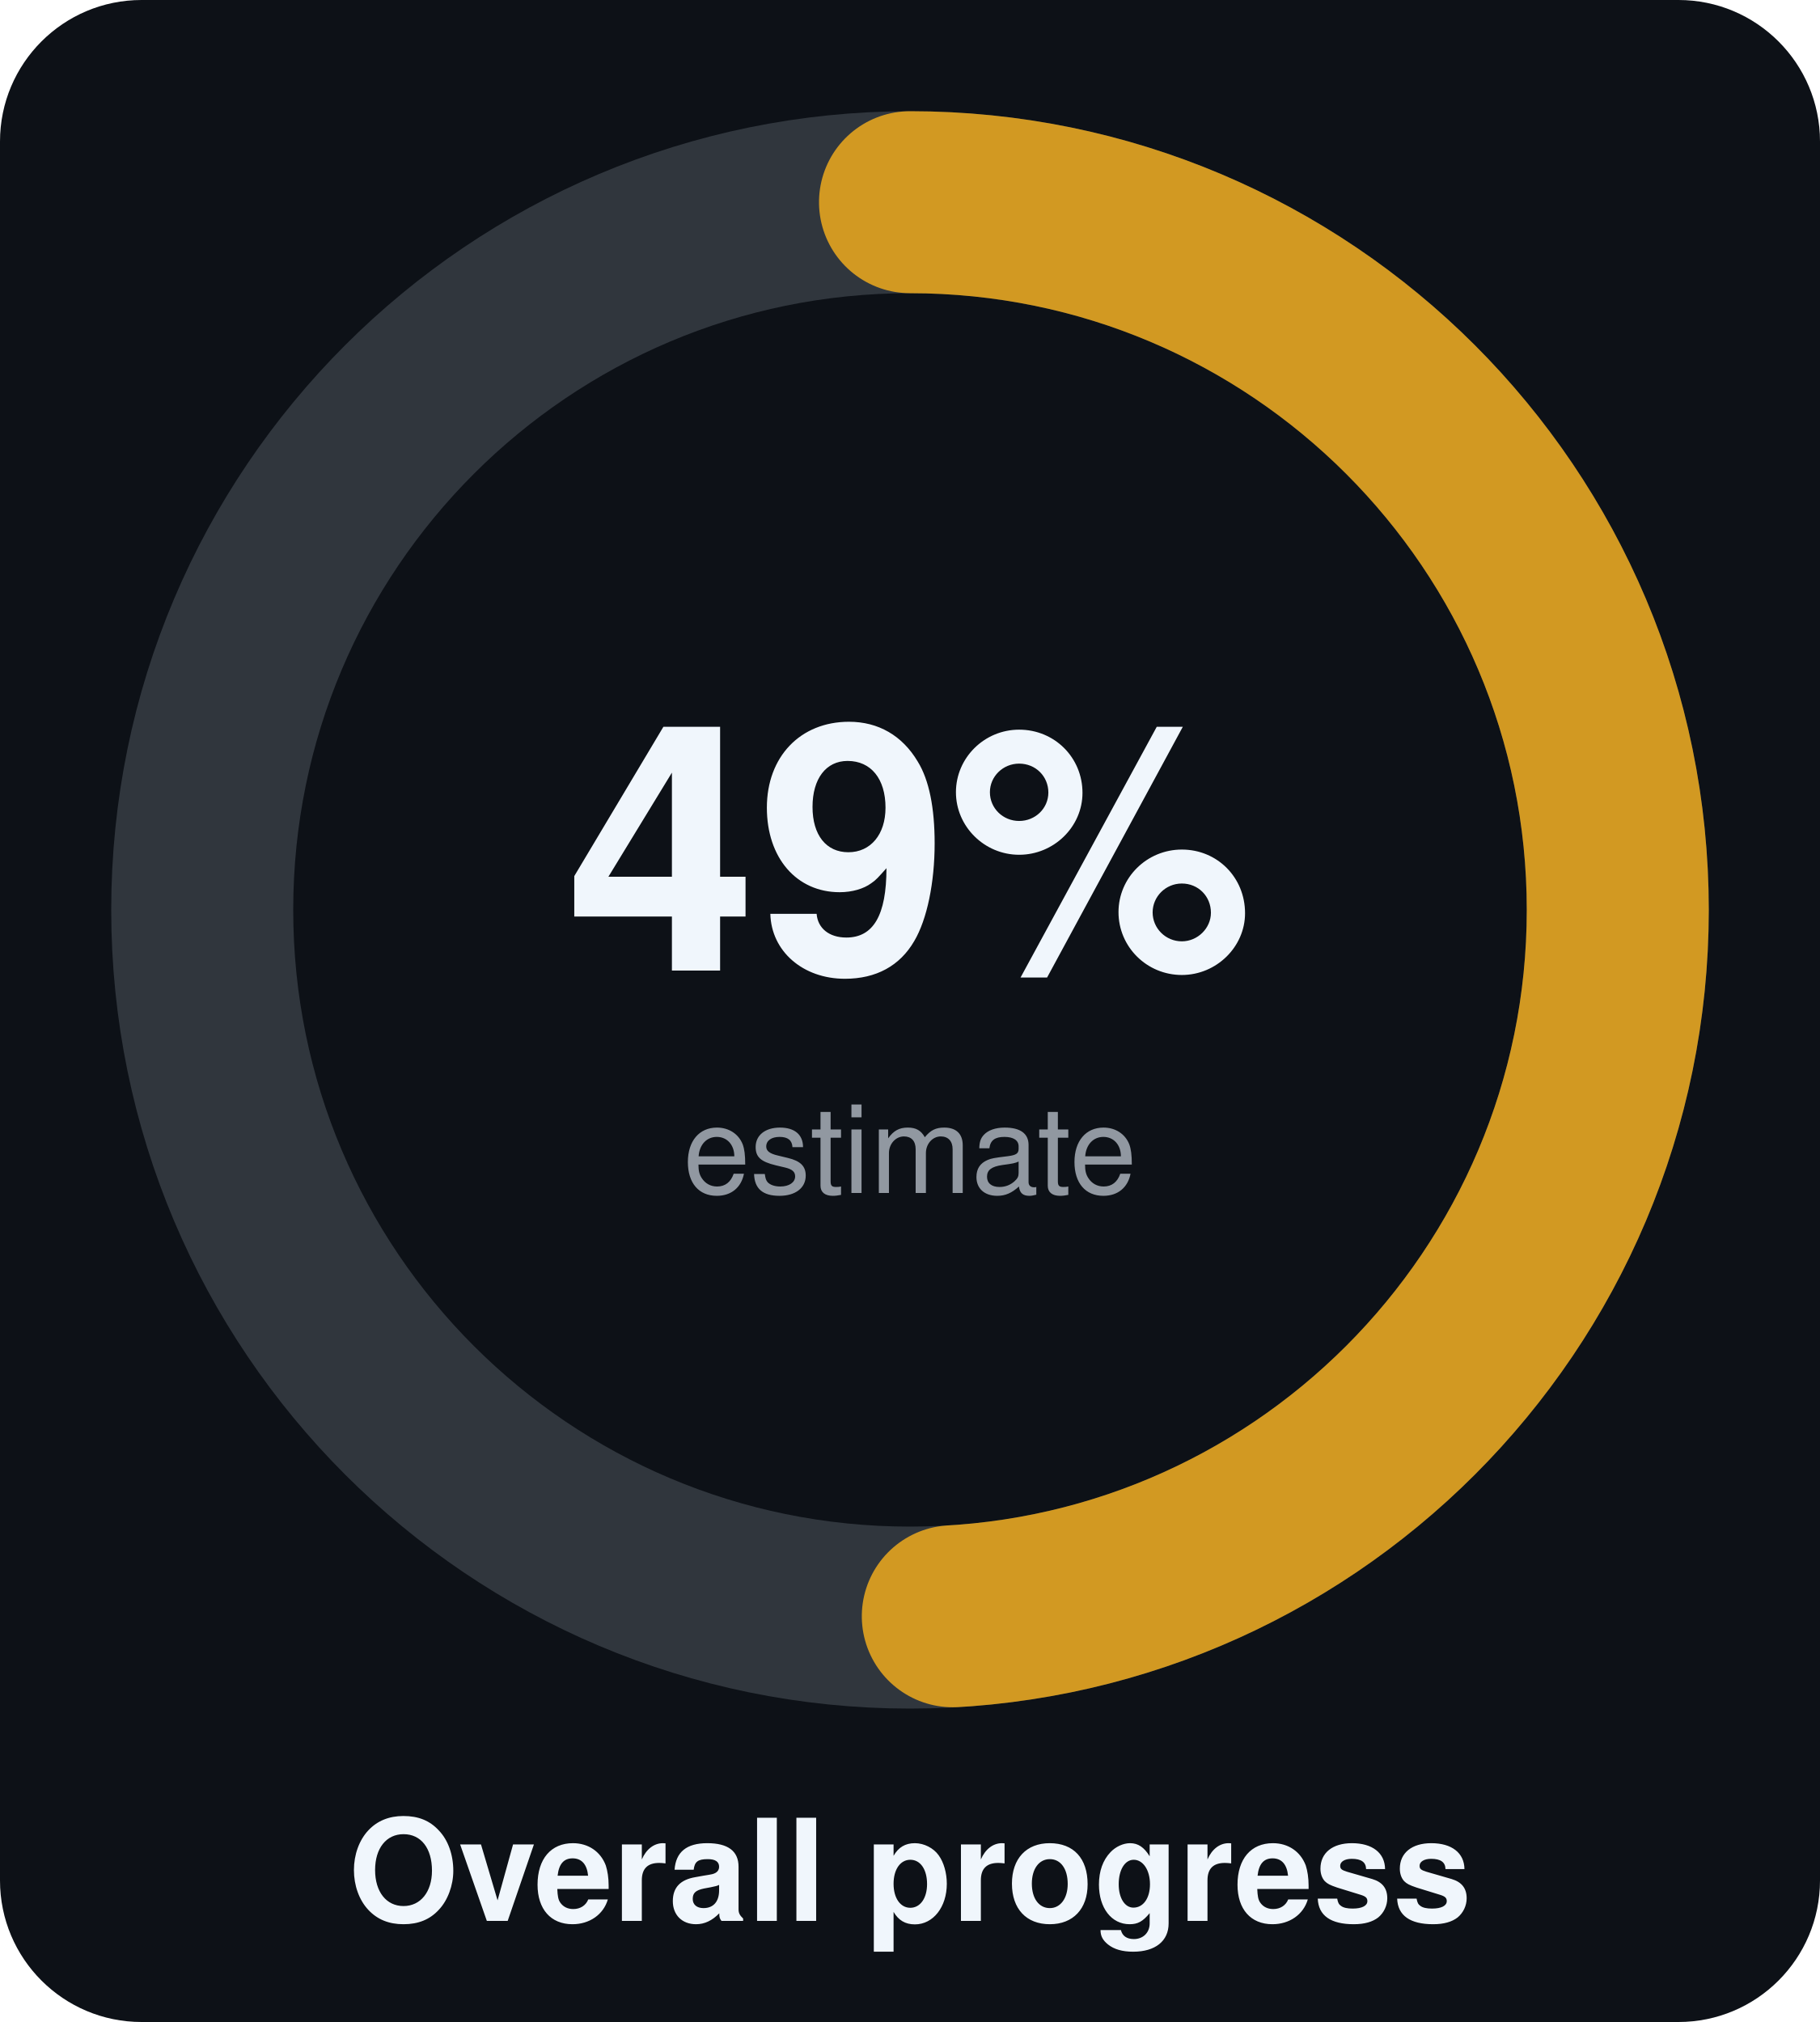
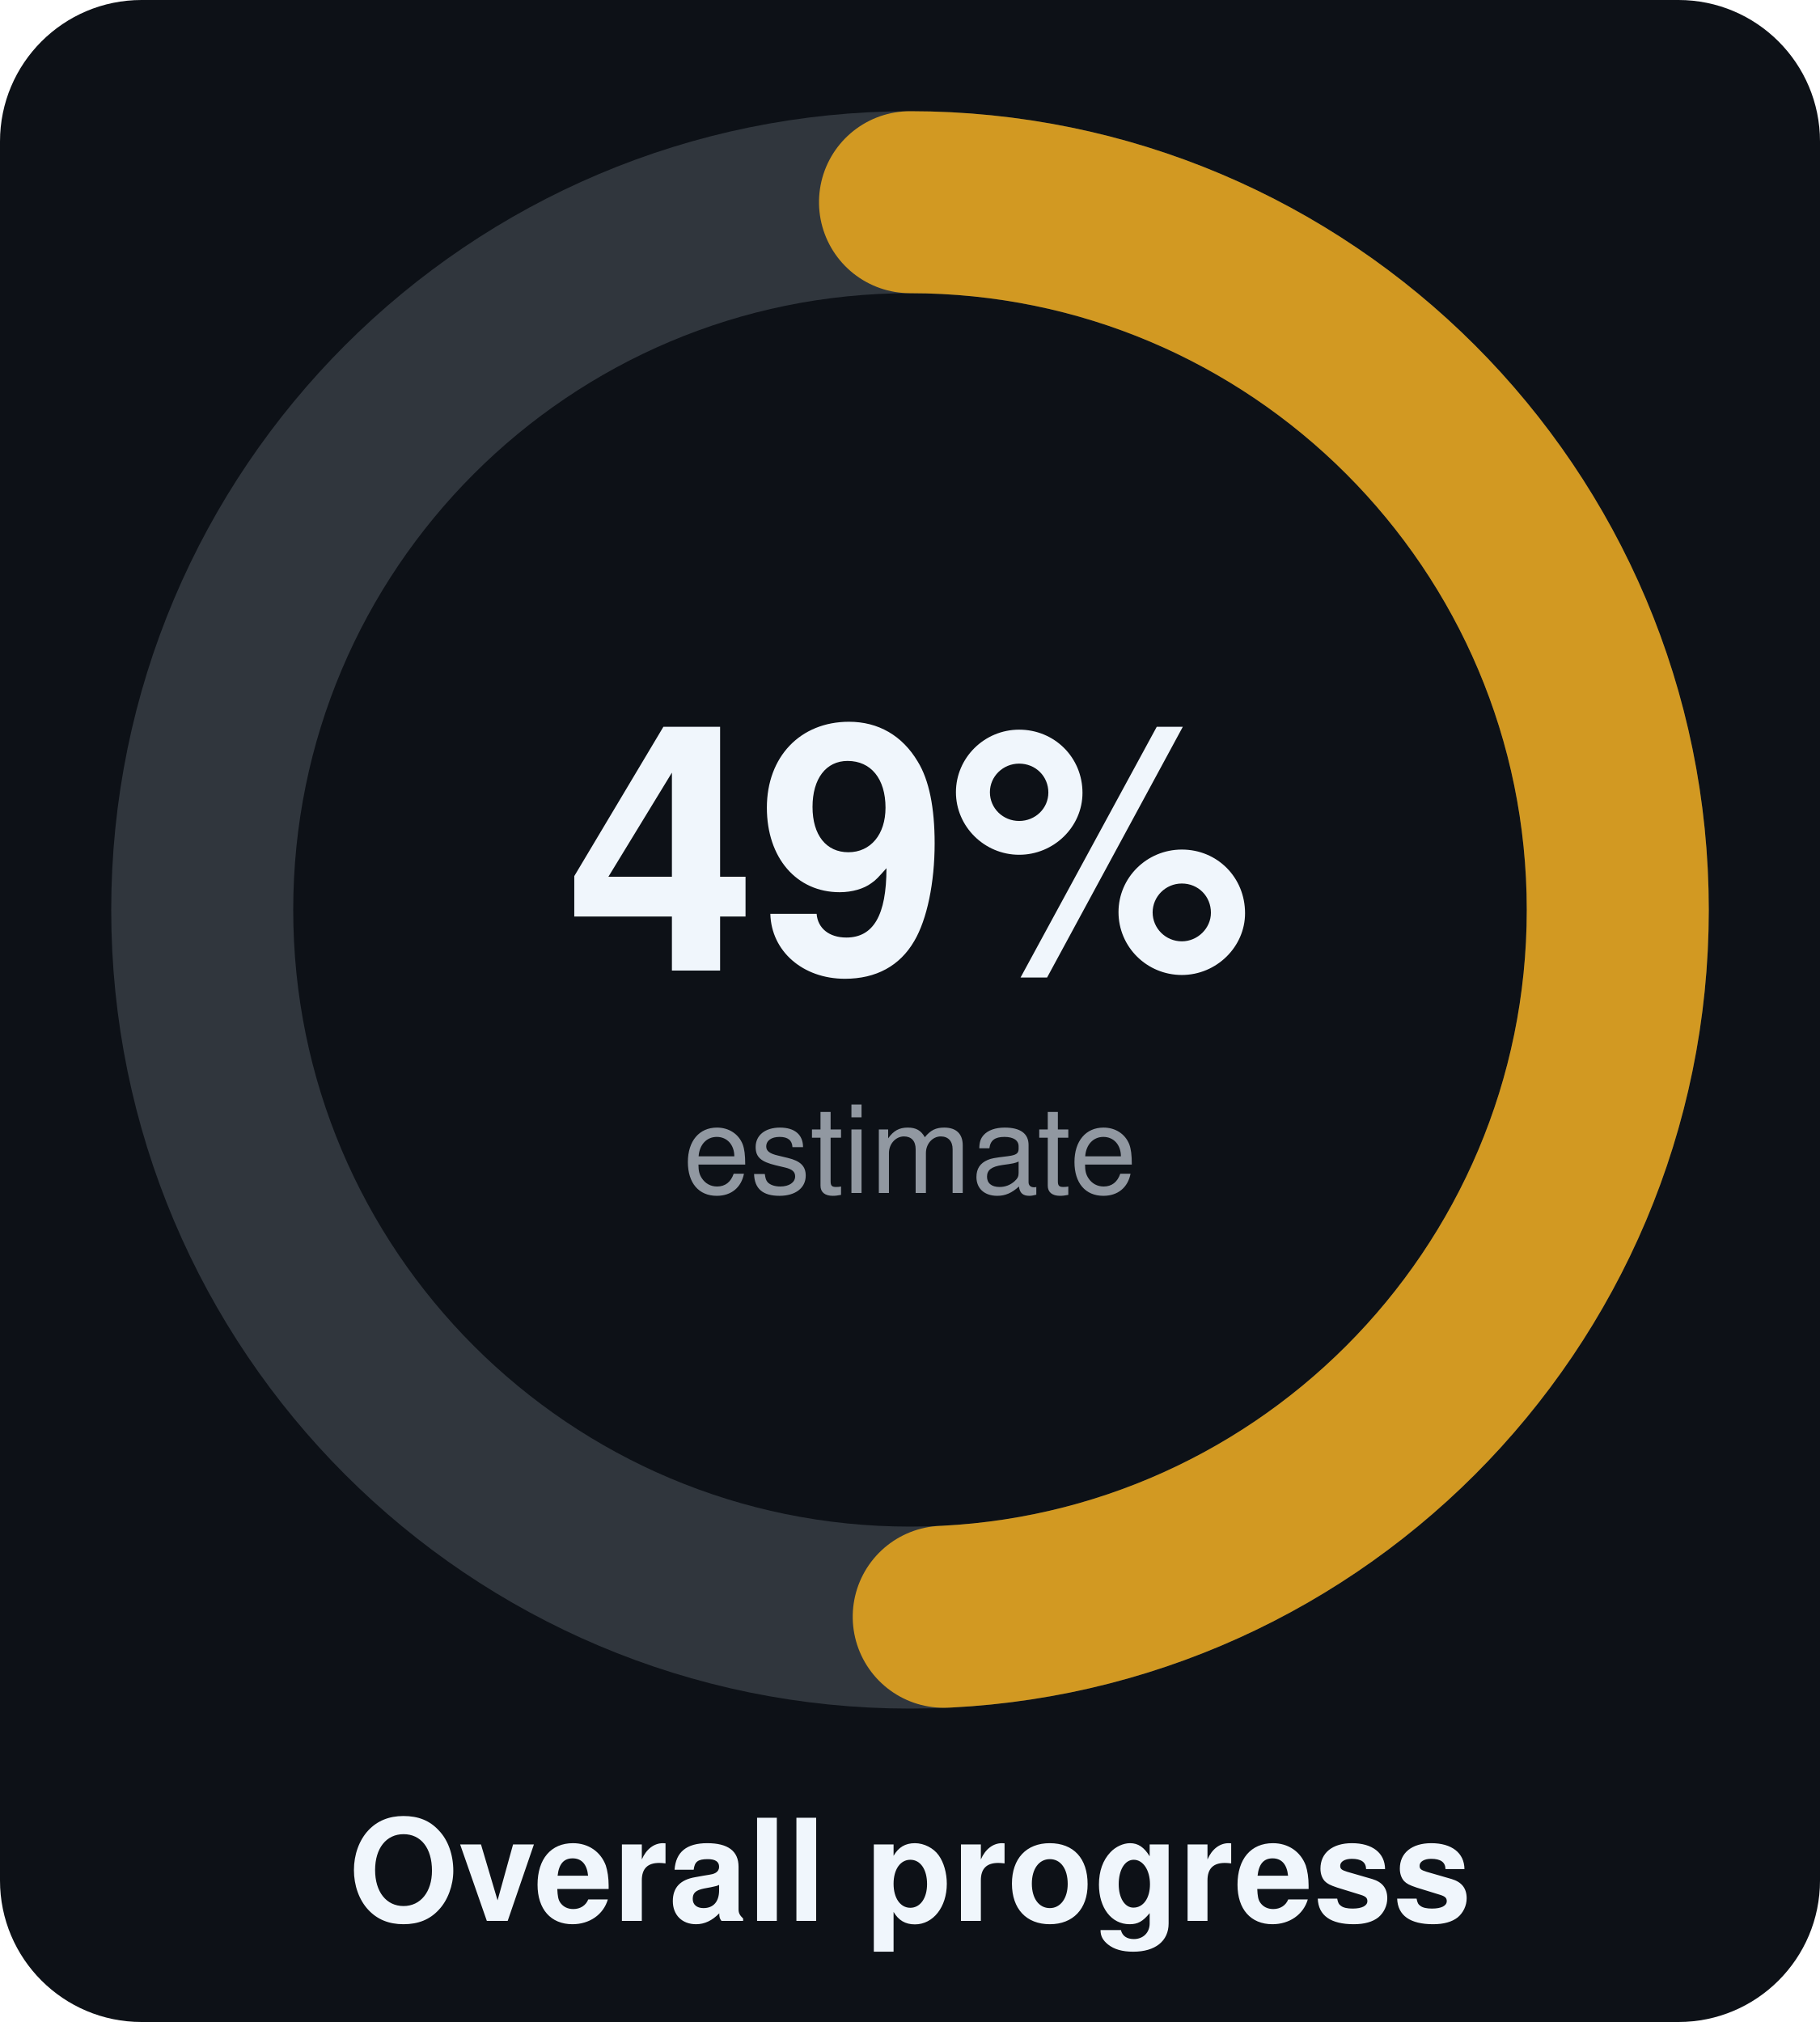
<svg xmlns="http://www.w3.org/2000/svg" width="180" height="200" viewBox="0 0 180 200" role="img" aria-label="Overall progress estimate 49 percent">
  <style>.t{fill:#f0f6fc;font-family:Segoe UI,Helvetica,Arial,sans-serif}.m{fill:#9198a1;font-family:Segoe UI,Helvetica,Arial,sans-serif}</style>
  <rect width="180" height="200" rx="14" fill="#0d1117" />
  <circle cx="90" cy="90" r="70" fill="none" stroke="#30363d" stroke-width="18" />
-   <circle cx="90" cy="90" r="70" fill="none" stroke="#d29922" stroke-width="18" stroke-linecap="round" stroke-dasharray="215.7 439.8" transform="rotate(-90 90 90)" />
+   <circle cx="90" cy="90" r="70" fill="none" stroke="#d29922" stroke-width="18" stroke-linecap="round" stroke-dasharray="216.6 439.8" transform="rotate(-90 90 90)" />
  <text class="t" x="90" y="96" text-anchor="middle" font-size="34" font-weight="700">49%</text>
  <text class="m" x="90" y="118" text-anchor="middle" font-size="12">estimate</text>
  <text class="t" x="90" y="190" text-anchor="middle" font-size="14" font-weight="600">Overall progress</text>
</svg>
